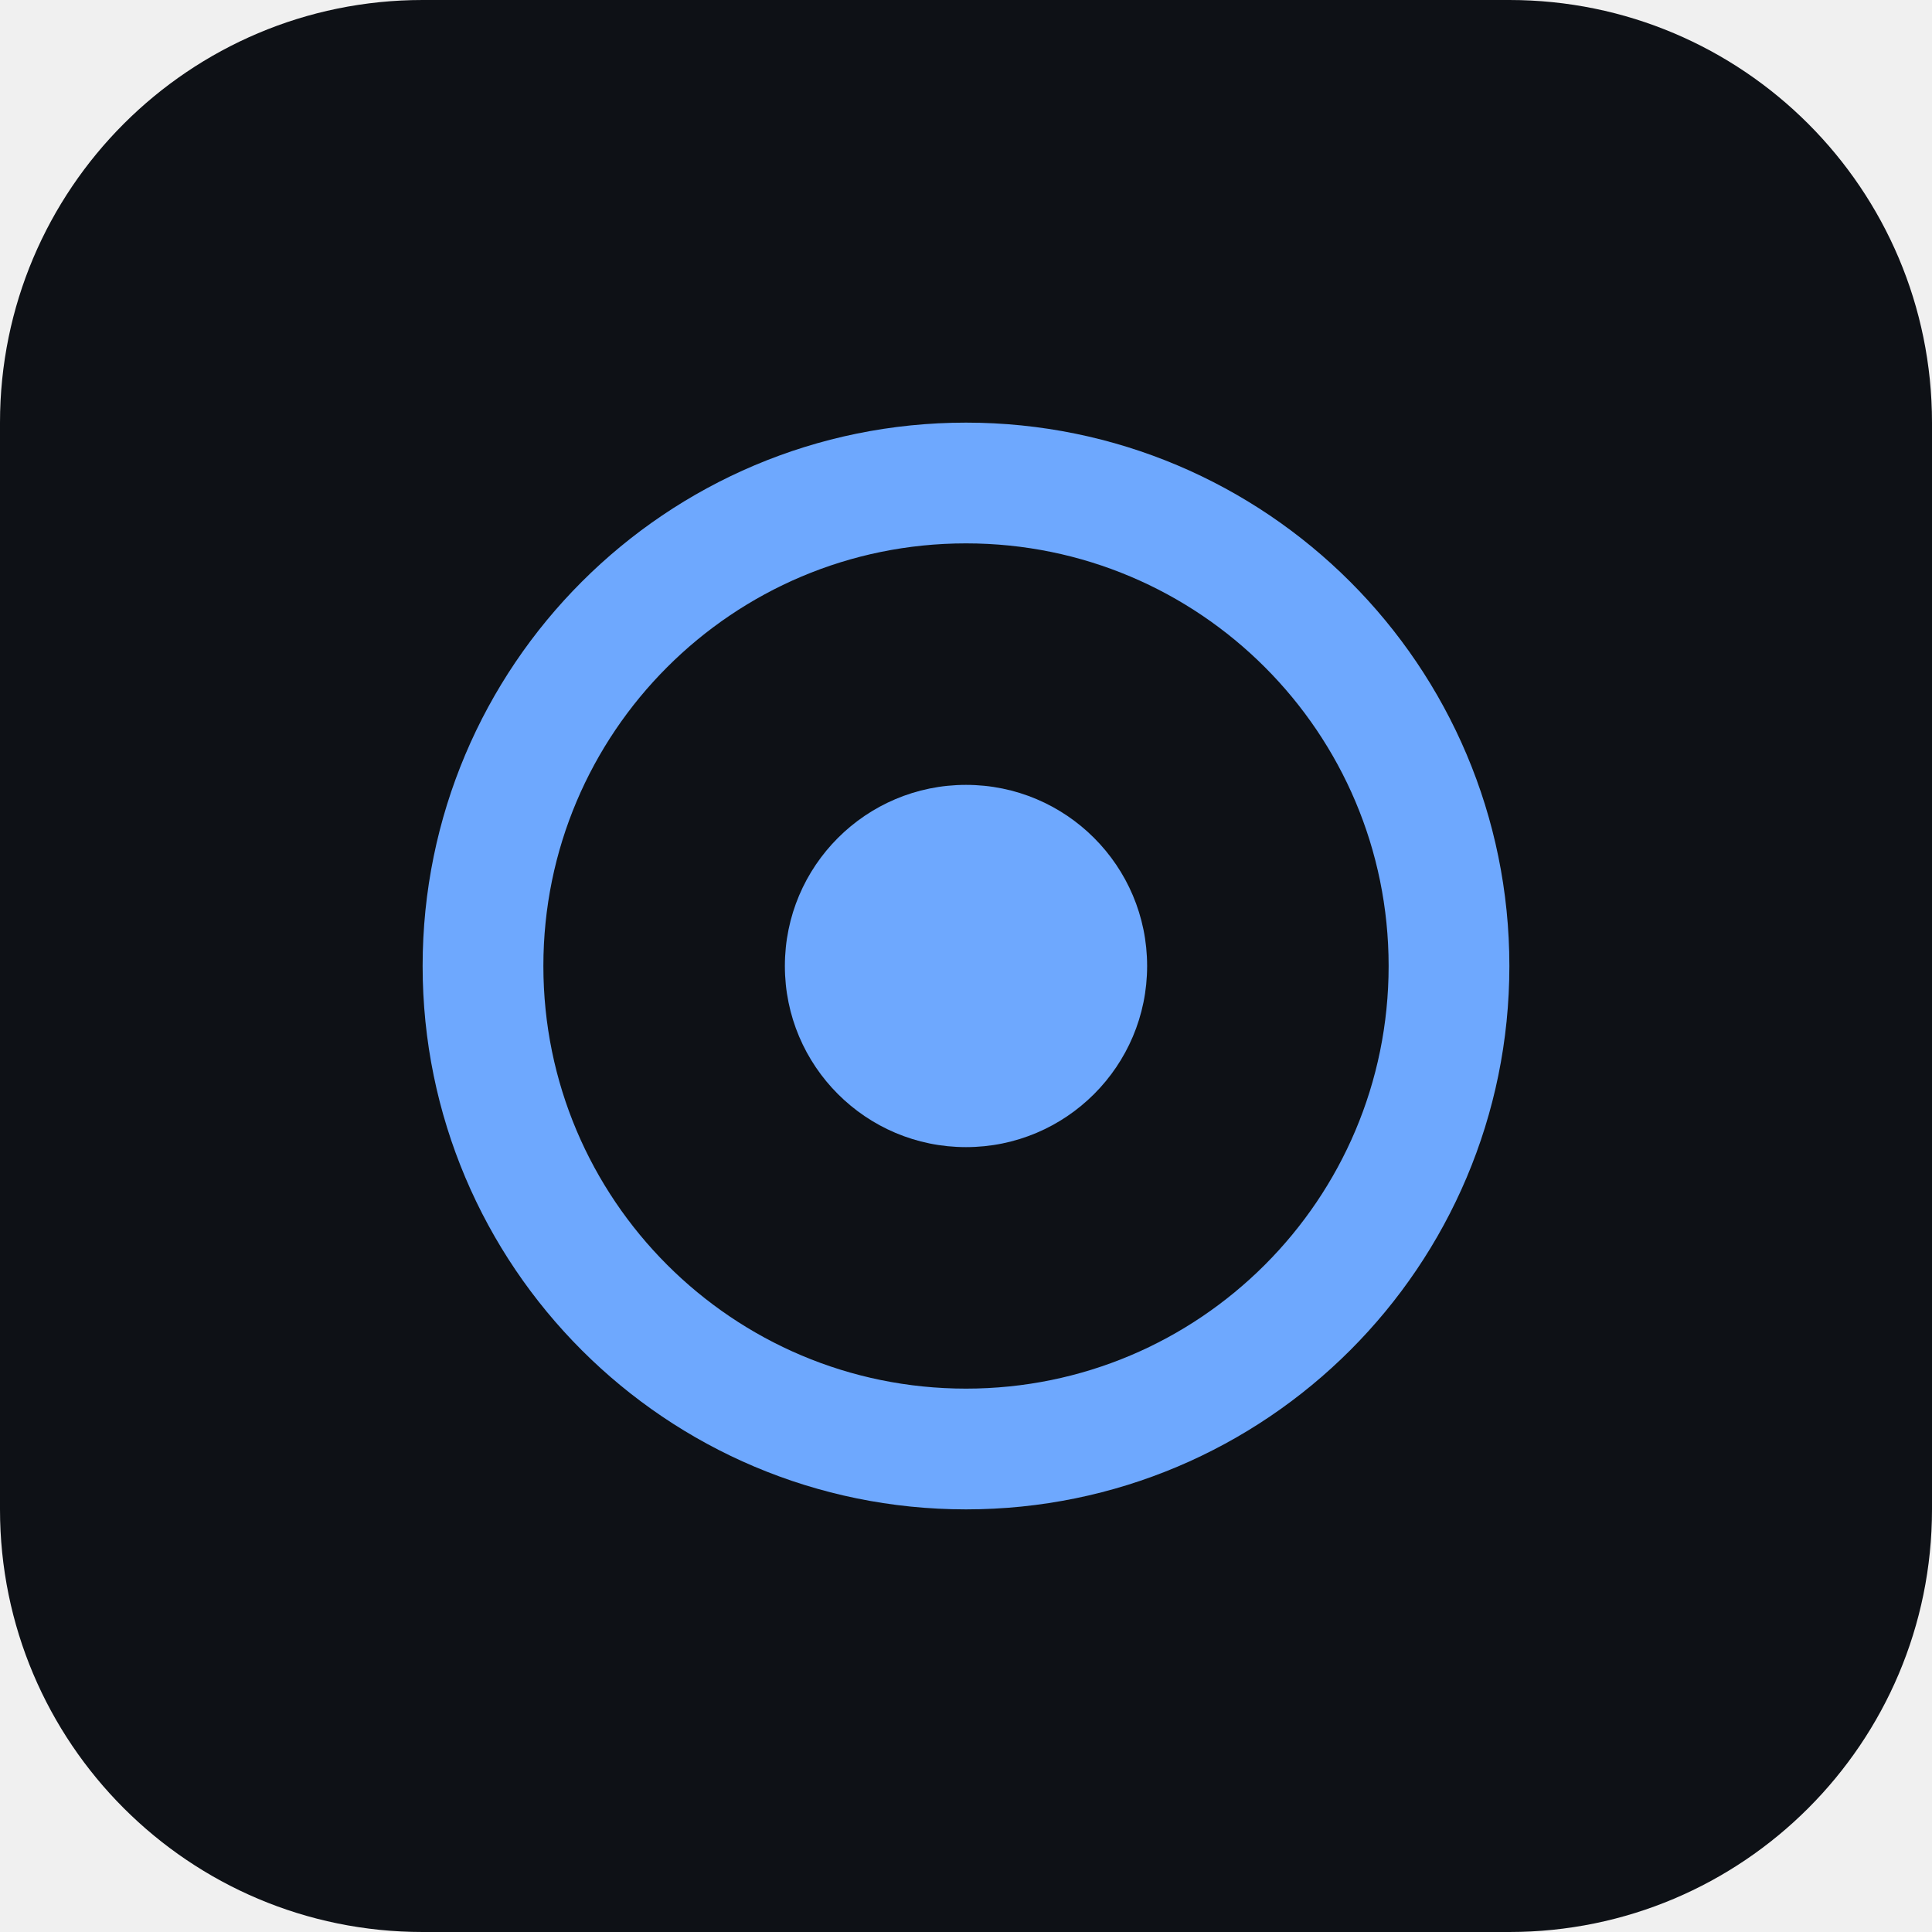
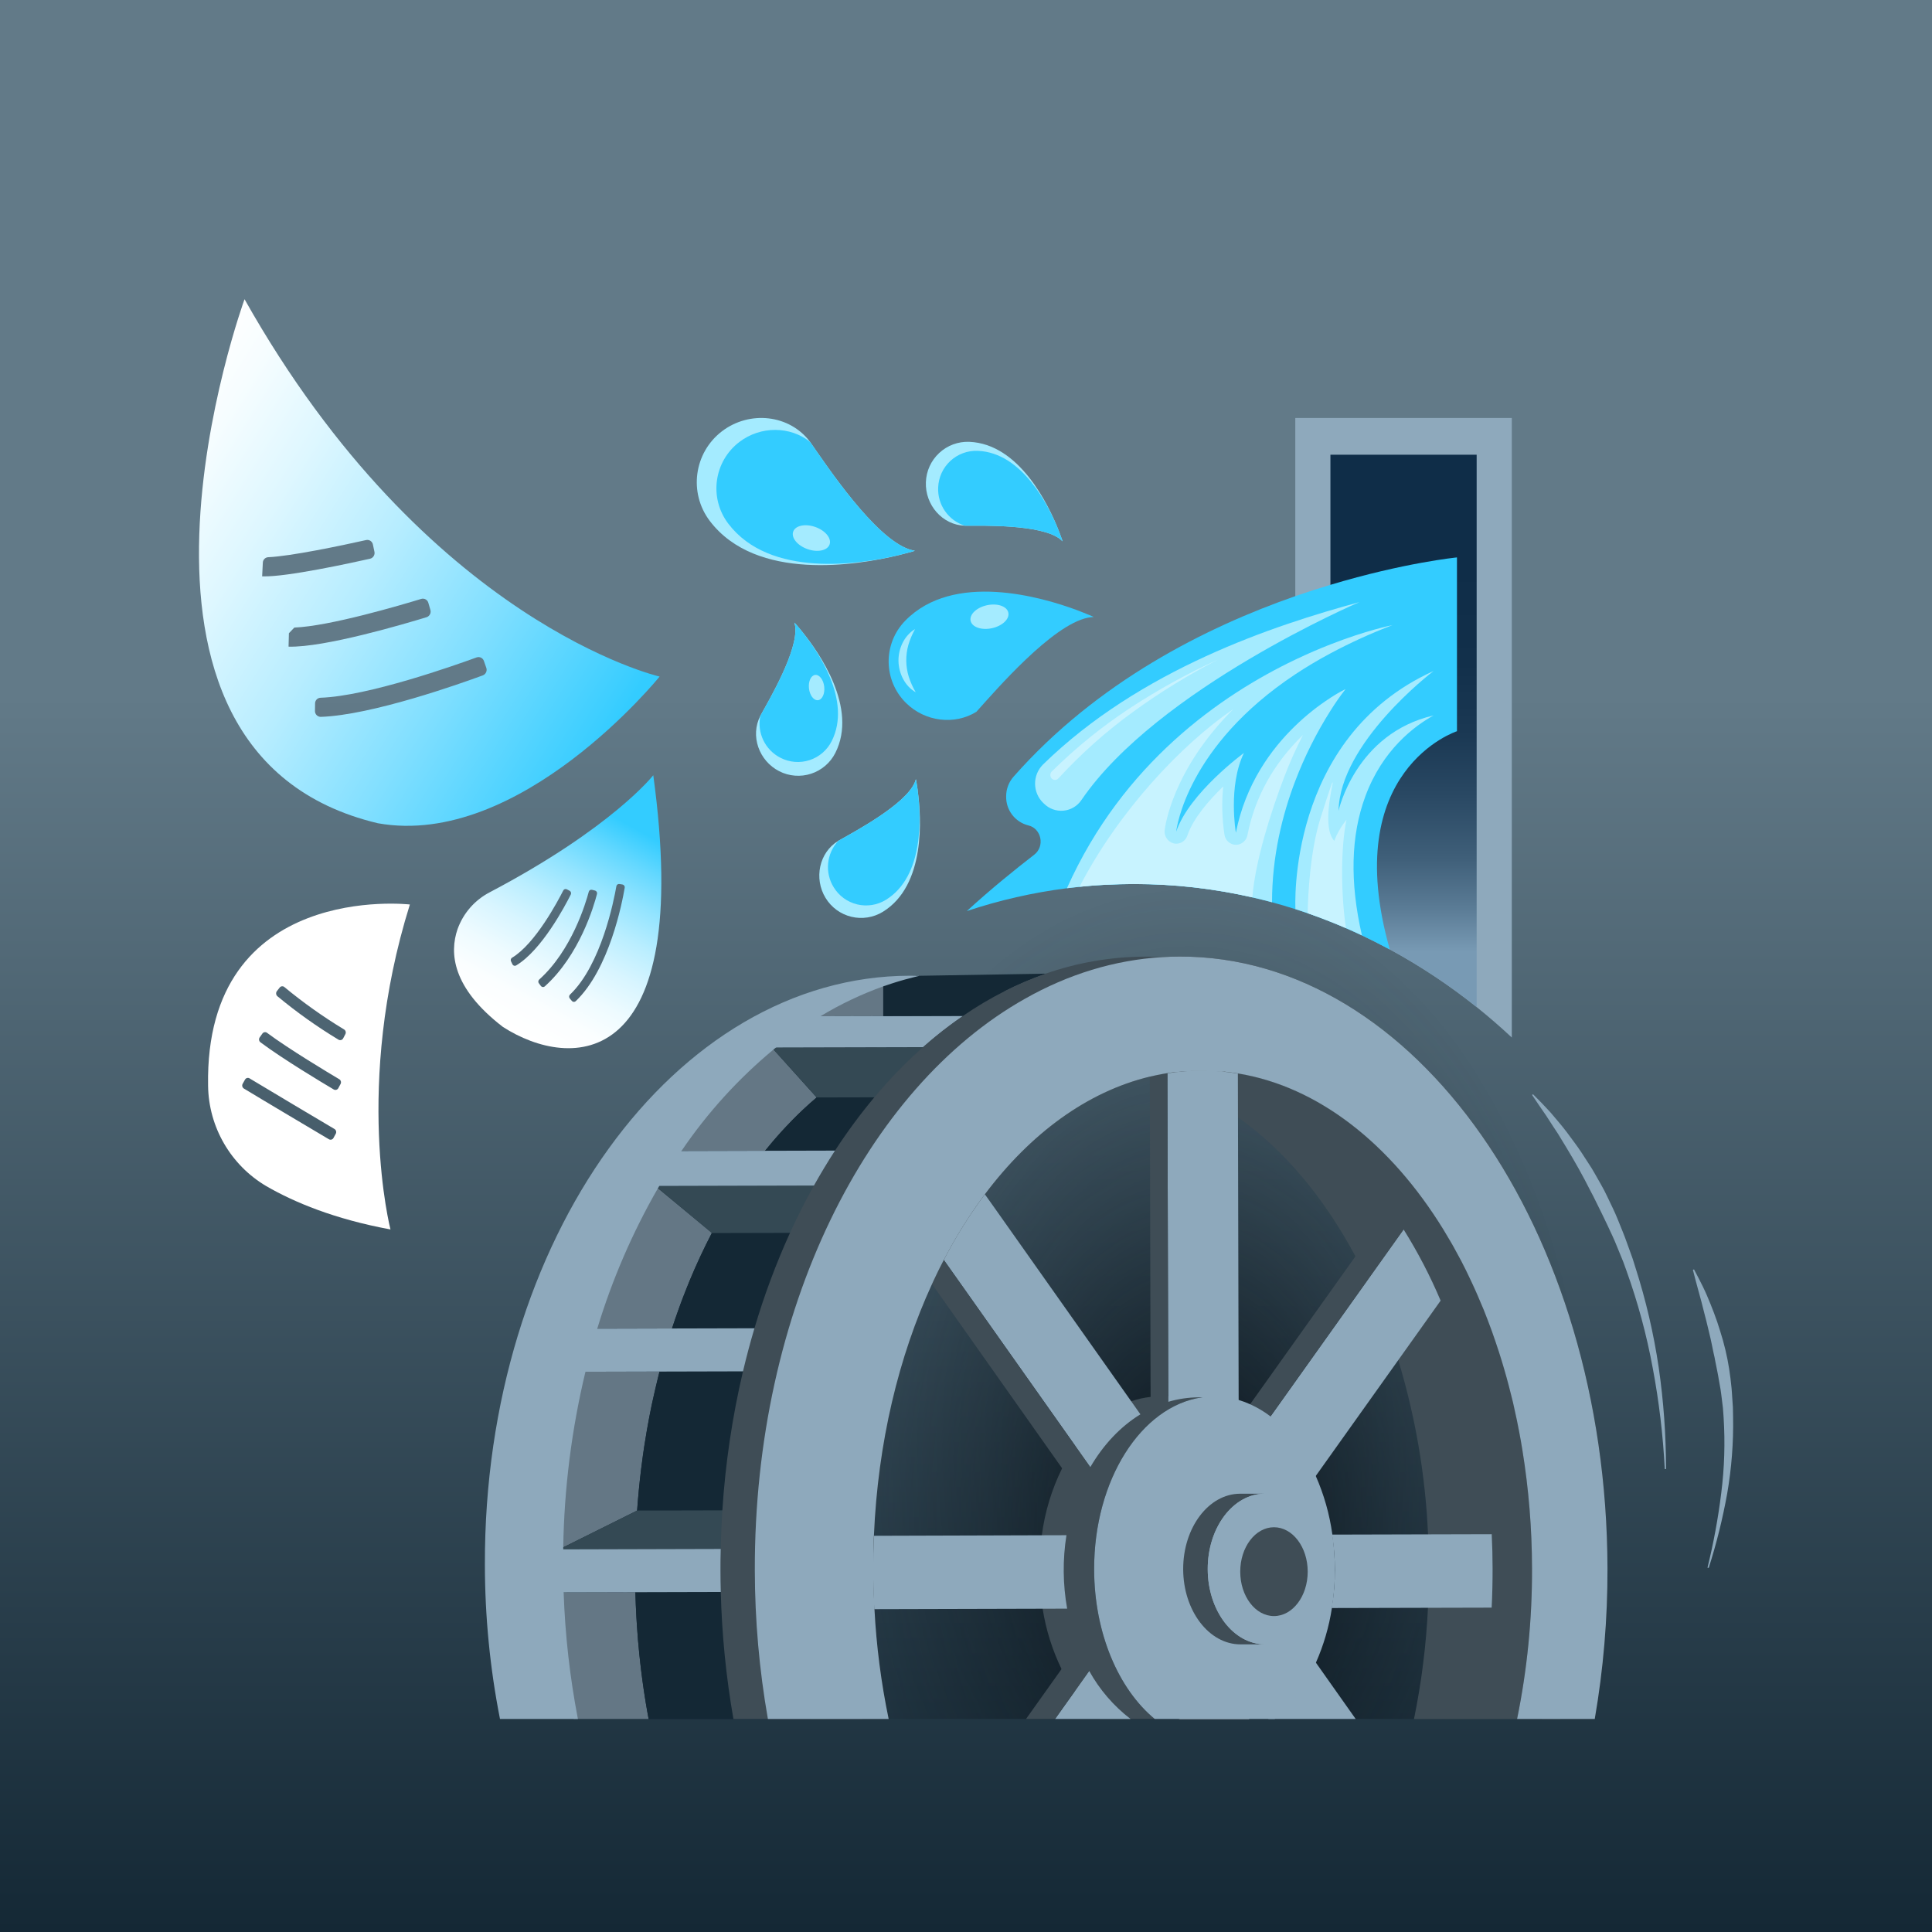
- <svg xmlns="http://www.w3.org/2000/svg" viewBox="0 0 32 32">
-   <rect width="32" height="32" rx="7" fill="#0e1116" />
-   <circle cx="16" cy="16" r="8" fill="none" stroke="#6ea8fe" stroke-width="2" />
-   <circle cx="16" cy="16" r="3" fill="#6ea8fe" />
+ <svg xmlns="http://www.w3.org/2000/svg" viewBox="0 0 1024 1024">
+   <defs>
+     <style>.cls-1{fill:none;}.cls-2{isolation:isolate;}.cls-3{fill:url(#linear-gradient);}.cls-4{clip-path:url(#clip-path);}.cls-5{mix-blend-mode:multiply;fill:url(#radial-gradient);}.cls-6{fill:#8ea9bc;}.cls-7{fill:url(#linear-gradient-2);}.cls-8{fill:#3cf;}.cls-9{fill:#a4ebff;}.cls-10{fill:#c8f3ff;}.cls-11{fill:#383838;}.cls-12{fill:#3f4d56;}.cls-13{fill:#142835;}.cls-14{fill:#dd1ddd;}.cls-15{fill:#647785;}.cls-16{fill:#344954;}.cls-17{fill:#fffeff;}.cls-18{fill:#fff;}.cls-19{fill:url(#linear-gradient-3);}.cls-20{fill:url(#linear-gradient-4);}</style>
+     <linearGradient id="linear-gradient" x1="512" y1="1024" x2="512" gradientUnits="userSpaceOnUse">
+       <stop offset="0" stop-color="#142835" />
+       <stop offset="0.64" stop-color="#627a88" />
+     </linearGradient>
+     <clipPath id="clip-path">
+       <rect class="cls-1" y="389.08" width="1024" height="522" />
+     </clipPath>
+     <radialGradient id="radial-gradient" cx="597.22" cy="802.59" r="334.72" gradientTransform="translate(242.39) scale(0.65 1)" gradientUnits="userSpaceOnUse">
+       <stop offset="0" stop-color="#344954" />
+       <stop offset="0.11" stop-color="#344954" stop-opacity="0.85" />
+       <stop offset="0.5" stop-color="#344954" stop-opacity="0.39" />
+       <stop offset="0.81" stop-color="#344954" stop-opacity="0.1" />
+       <stop offset="1" stop-color="#344954" stop-opacity="0" />
+     </radialGradient>
+     <linearGradient id="linear-gradient-2" x1="-5280.15" y1="533.82" x2="-5280.15" y2="240.97" gradientTransform="matrix(-1, 0, 0, 1, -4536.25, 0)" gradientUnits="userSpaceOnUse">
+       <stop offset="0.1" stop-color="#789ab4" />
+       <stop offset="0.18" stop-color="#5a7b95" />
+       <stop offset="0.27" stop-color="#3f5f79" />
+       <stop offset="0.38" stop-color="#2a4964" />
+       <stop offset="0.49" stop-color="#1b3954" />
+       <stop offset="0.62" stop-color="#12304b" />
+       <stop offset="0.8" stop-color="#0f2d48" />
+     </linearGradient>
+     <linearGradient id="linear-gradient-3" x1="318.15" y1="398.13" x2="70.78" y2="242.51" gradientUnits="userSpaceOnUse">
+       <stop offset="0" stop-color="#3cf" />
+       <stop offset="0.03" stop-color="#3cceff" />
+       <stop offset="0.3" stop-color="#81dfff" />
+       <stop offset="0.53" stop-color="#b7edff" />
+       <stop offset="0.74" stop-color="#def7ff" />
+       <stop offset="0.9" stop-color="#f6fdff" />
+       <stop offset="1" stop-color="#fff" />
+     </linearGradient>
+     <linearGradient id="linear-gradient-4" x1="346.17" y1="410.85" x2="271.77" y2="545.38" gradientUnits="userSpaceOnUse">
+       <stop offset="0.19" stop-color="#3cf" />
+       <stop offset="0.3" stop-color="#64d8ff" />
+       <stop offset="0.42" stop-color="#93e4ff" />
+       <stop offset="0.54" stop-color="#baeeff" />
+       <stop offset="0.66" stop-color="#d8f5ff" />
+       <stop offset="0.78" stop-color="#eefbff" />
+       <stop offset="0.89" stop-color="#fbfeff" />
+       <stop offset="1" stop-color="#fff" />
+     </linearGradient>
+   </defs>
+   <g class="cls-2">
+     <g id="Layer_1" data-name="Layer 1">
+       <rect class="cls-3" width="1024" height="1024" />
+       <g class="cls-4">
+         <ellipse class="cls-5" cx="627.78" cy="802.59" rx="216" ry="334.72" />
+       </g>
+       <path class="cls-6" d="M686.53,221.54V481.82l.08,0q9.35,3,18.54,6.66,8.43,3.33,16.7,7.26,6.49,3.08,12.9,6.48c.64.33,1.28.68,1.91,1a310.27,310.27,0,0,1,46,30.55q9.57,7.68,18.63,16.14V221.54Z" />
+       <path class="cls-7" d="M705.15,241V488.5q8.43,3.33,16.7,7.26,6.49,3.08,12.9,6.48c.64.33,1.28.68,1.91,1a310.27,310.27,0,0,1,46,30.55V241Z" />
+       <path class="cls-8" d="M512.45,482.88a279.25,279.25,0,0,1,53-12.09q10.25-1.31,20.62-1.86l.66,0c4.69-.23,9.11-.36,13.5-.37H601a280.07,280.07,0,0,1,73.2,9.66c4.12,1.11,8.21,2.32,12.3,3.64l.08,0q9.35,3,18.54,6.66,8.43,3.33,16.7,7.26,6.49,3.08,12.9,6.48c.64.33,1.28.68,1.91,1-27.11-95.39,35.59-115.7,35.59-115.7V295.44s-28,2.77-67.1,14.54c-6,1.79-12.21,3.8-18.62,6-47.2,16.44-105,45.41-149.29,95.67a15.68,15.68,0,0,0-3.93,10.44A15.52,15.52,0,0,0,545,437.47c7,1.63,8.93,11.08,3.16,15.54C538.35,460.59,525.05,471.3,512.45,482.88Z" />
+       <path class="cls-9" d="M553.26,425.88a3.45,3.45,0,0,0-.28-.26,14.29,14.29,0,0,1-.21-20.37c51.73-50.54,122.37-73.76,167.73-86.12,0,0-107,45.85-147.29,104.86A12.93,12.93,0,0,1,553.26,425.88Z" />
+       <path class="cls-10" d="M645.65,349.53a346.85,346.85,0,0,0-46.48,25.61,267.73,267.73,0,0,0-41.72,33.78,2.67,2.67,0,0,0-.07,3.66,2.41,2.41,0,0,0,3.51.08l.08-.09a265.11,265.11,0,0,1,39.58-35.27A346.69,346.69,0,0,1,645.65,349.53Z" />
+       <path class="cls-9" d="M565.49,470.79q3.33-.44,6.68-.77,6.95-.72,13.94-1.09l.66,0c4.69-.23,9.11-.36,13.5-.37H601a280.17,280.17,0,0,1,62.77,7.07q5.24,1.19,10.43,2.59c0-24.33,5.45-46.29,12.3-64.25a209.27,209.27,0,0,1,18.62-37.19,134.88,134.88,0,0,1,8.06-11.56,78.37,78.37,0,0,0-8.06,4.66,122.56,122.56,0,0,0-18.62,14.83c-12.78,12.34-26.39,30.92-31.46,56.65,0,0-4.28-24.68,4.27-42.28,0,0-29,21.23-35.91,41.71.19-1.67,5.68-45.27,63.1-83.38,5.68-3.76,11.86-7.48,18.62-11.09a283.94,283.94,0,0,1,32.94-15c-.76.14-13.85,2.79-32.94,10.24-5.73,2.23-12,4.91-18.62,8.07C647.3,368.35,595.17,404.41,565.49,470.79Z" />
+       <path class="cls-10" d="M572.17,470q6.95-.72,13.94-1.09l.66,0c4.69-.23,9.11-.36,13.5-.37H601a280.17,280.17,0,0,1,62.77,7.07c1.51-19.18,9.86-45.45,17-64.06a220.25,220.25,0,0,1,9.83-22c-15.58,15.11-25.47,32.95-29.43,53.06a6.29,6.29,0,0,1-6.09,5.17H655a6.29,6.29,0,0,1-6-5.32,101.74,101.74,0,0,1-.67-25.61c-7.6,7.33-15.93,16.92-19,26a6.22,6.22,0,0,1-5.86,4.33,5.64,5.64,0,0,1-1.4-.17,6.46,6.46,0,0,1-4.76-7.06c.17-1.56,3.94-31.69,36.33-64.08C626,394.72,592.71,430.23,572.17,470Z" />
+       <path class="cls-11" d="M400.07,832.31A459.56,459.56,0,0,0,407,911.08h64a385,385,0,0,1-7.52-58.19c-.07-1-.12-2.11-.17-3.16,0-.19,0-.37,0-.57,0-1.13-.1-2.29-.14-3.43l-.11-3.38c0-1.12,0-2.25-.07-3.39s0-2.26-.05-3.39,0-2.28,0-3.42c0-1.63,0-3.25,0-4.88q0-1.42,0-2.85c0-.76,0-1.53,0-2.28,0-1.34.06-2.68.11-4,0-.16,0-.31,0-.47,0-1.24.08-2.47.14-3.7,2.1-49.37,13.16-95.07,30.78-133.34.29-.66.6-1.32.91-2q1.06-2.28,2.16-4.52c.39-.79.77-1.58,1.17-2.36.67-1.34,1.35-2.66,2.05-4a1.17,1.17,0,0,1,.05-.11c.72-1.38,1.45-2.76,2.2-4.12.11-.22.22-.42.34-.63q1.16-2.13,2.35-4.21c.05-.09.1-.18.16-.27s.17-.3.26-.44.19-.32.27-.48c.64-1.1,1.27-2.19,1.92-3.26.12-.21.24-.42.37-.62.71-1.18,1.41-2.33,2.13-3.49l.06-.1c.71-1.13,1.42-2.24,2.14-3.35.4-.64.81-1.26,1.22-1.88s1-1.49,1.49-2.23.93-1.38,1.4-2.07l1.61-2.29c.51-.73,1-1.44,1.54-2.15l1.55-2.11c.24-.33.49-.65.73-1,24.13-32.14,54.2-54.32,87.4-62.31h0l.09,0c1.08-.28,2.17-.52,3.26-.74,0,0,0,0,0,0,1.12-.25,2.22-.47,3.35-.66l1.09-.2c.5-.09,1-.17,1.51-.24l.86-.13h0l1.59-.24.94-.11h.07l.19,0,.26,0a2.3,2.3,0,0,1,.26,0l.86-.1c.28,0,.57-.06.85-.09l1.72-.17.31,0c.33,0,.68-.07,1-.09l1.21-.1h0l.77,0h.31l1.62-.09a1.62,1.62,0,0,0,.31,0h.31l.78,0h.8l1.45,0h1.47c1.63,0,3.26,0,4.89.09l2.19.1c.72,0,1.46.09,2.19.15l.94.07c.11,0,.22,0,.34,0l.23,0L649,568c.63.06,1.25.13,1.89.21s1.2.14,1.81.23,1,.13,1.46.21,1.05.15,1.55.23l.4.06c42.76,7,80.93,37.4,108.79,82.53,1.42,2.32,2.83,4.68,4.2,7.06l1.37,2.41q2,3.63,4,7.37,2.61,5,5,10.16c1.23,2.58,2.42,5.21,3.58,7.86s2.29,5.33,3.39,8c.73,1.83,1.45,3.66,2.14,5.49s1.41,3.71,2.08,5.57q2,5.61,3.87,11.38c.93,2.88,1.81,5.79,2.67,8.74s1.69,5.91,2.47,8.91c.52,2,1,4,1.52,6s1,4,1.43,6.1q1.4,6.13,2.58,12.39c.6,3.14,1.16,6.29,1.67,9.47A395.38,395.38,0,0,1,812,831.26a391.33,391.33,0,0,1-7.91,79.82h41.16A460.75,460.75,0,0,0,852,831.15C851.53,651.81,750,506.66,625.24,507q-4.47,0-8.89.29h-.21c-25.59,1.52-50.08,9.17-72.77,22C459.2,576.57,399.74,694.5,400.07,832.31Z" />
+       <path class="cls-12" d="M550.93,831.93a128.22,128.22,0,0,0,1.69,20.73,113.69,113.69,0,0,0,10,31.94,92.4,92.4,0,0,0,7,11.83,73.38,73.38,0,0,0,13.29,14.65H612c-19.1-15.77-32-45.33-32.09-79.23-.1-47.41,24.9-86.46,57.07-91.23h0a44.06,44.06,0,0,1,6.51-.49l-24.32,0h-4.67a42.58,42.58,0,0,0-4.67.26,46.08,46.08,0,0,0-10.26,2.31C588.22,746.71,578,755,570,766.41a89.31,89.31,0,0,0-7.05,11.8,113.47,113.47,0,0,0-10.77,35.52A131.82,131.82,0,0,0,550.93,831.93Z" />
+       <path class="cls-13" d="M296.73,829.22q0,7.42.29,14.77a424.28,424.28,0,0,0,7.73,67.09H429.37a415.48,415.48,0,0,1-7.63-78.83c-.32-138.14,65.8-254.18,155.14-285.68a191.37,191.37,0,0,0-33.51-17.35c-3.55-1.41-7.13-2.71-10.75-3.87a.14.14,0,0,0-.09,0A167.32,167.32,0,0,0,487,517.26h0l-1.44-.06a170.93,170.93,0,0,0-17.41,5,183.34,183.34,0,0,0-35.05,16.44c-2.07,1.26-4.13,2.54-6.18,3.89l-.07,0c-2,1.28-3.9,2.6-5.84,4-2.09,1.46-4.17,3-6.23,4.56l-.12.09q-2.56,1.94-5.09,4a2.61,2.61,0,0,0-.33.27c-18.4,14.89-35.13,33.33-49.74,54.61q-6.15,8.94-11.76,18.53a1.43,1.43,0,0,0-.12.21,355.44,355.44,0,0,0-32.77,75.43q-3.42,11.22-6.24,22.83A428.72,428.72,0,0,0,296.8,821a.61.61,0,0,0,0,.19C296.75,823.84,296.72,826.53,296.73,829.22Z" />
+       <path class="cls-14" d="M308.28,727.06h0c.12-.44.22-.91.32-1.36C308.5,726.15,308.38,726.6,308.28,727.06Z" />
+       <path class="cls-15" d="M359.11,610.05h2.09l44.28-.11h0c2.7-3.36,5.47-6.61,8.28-9.73.93-1.05,1.89-2.07,2.85-3.09q1.9-2,3.84-4c1.73-1.75,3.47-3.44,5.23-5.09h0q3.53-3.3,7.16-6.37h0L410,556.25l-.73-.81-.25-.27C390.52,570.13,373.74,588.65,359.11,610.05Zm-4.92,7.41h.21l4.68-7.38Q356.59,613.71,354.19,617.46ZM296.41,821.17l.39-.19,1.75-.87,39.16-19.49h0q.79-11.08,2.11-21.91c.3-2.39.61-4.79.94-7.17q.28-2,.6-4.08c0-.28.07-.57.12-.84.44-2.81.9-5.59,1.37-8.38.4-2.29.8-4.57,1.24-6.83s.88-4.52,1.35-6.77c.31-1.49.64-3,1-4.47.66-3,1.35-5.92,2.06-8.85.36-1.46.73-2.92,1.1-4.37h0l-39.23.1h-2A430.43,430.43,0,0,0,296.41,821.17Zm.2,22.82a434.18,434.18,0,0,0,7.46,67.09h39.72c-.24-1.23-.46-2.46-.68-3.69-.53-2.94-1-5.89-1.47-8.88-.18-1.14-.36-2.29-.52-3.44-.11-.76-.22-1.52-.32-2.27-.14-1-.28-2-.41-2.95q-.66-4.85-1.18-9.77c-.13-1.08-.24-2.18-.35-3.27q-.8-7.71-1.3-15.55c-.1-1.44-.19-2.88-.26-4.31q-.36-6.5-.52-13.07h0l-38,.11Zm-.24-10.44v.34s0,0,0,0,0,0,0,0a1.08,1.08,0,0,1,0-.31Zm0,.39s0,0,0,0V834s0,0,0,0S296.39,833.94,296.39,833.94Zm0-.05v0a0,0,0,0,1,0,0s0,0,0,0Zm18.18-129.67h2l39.62-.1h0q1.65-5.07,3.43-10c.4-1.1.79-2.2,1.19-3.29l1.23-3.27q1.71-4.46,3.51-8.83,5.44-13.07,11.73-25.15l0,0-.85-.92-27.66-22.85-1.15-1h0l-.25-.21A357.81,357.81,0,0,0,314.55,704.22ZM420.34,546.54l.65,0,.25,0,5.59-3.94.07,0,5.5-3.89C428.31,541.08,424.3,543.73,420.34,546.54Zm12.06-7.91h2.43l33.33-.09,0-15.76v-.95h0A183.15,183.15,0,0,0,432.4,538.63Z" />
+       <path class="cls-13" d="M336.6,833.12q0,5.4.15,10.76c.13,4.38.3,8.74.55,13.07.07,1.43.16,2.87.26,4.31q.49,7.85,1.3,15.55c.11,1.09.22,2.19.35,3.27q.53,4.92,1.18,9.77c.13,1,.27,2,.41,2.95.1.75.21,1.51.32,2.27.16,1.15.34,2.3.52,3.44.45,3,.94,5.94,1.47,8.88.21,1.23.43,2.48.67,3.69h45.7a459.83,459.83,0,0,1-6.82-67.31c-.11-3.8-.17-7.59-.18-11.41,0-1.94,0-3.89,0-5.82,0-1.33,0-2.66.05-4,0-.53,0-1.08,0-1.61,0-1.45.06-2.91.11-4.36,0-.66,0-1.31.06-2,.05-1.69.11-3.38.2-5.06,0-.91.07-1.84.12-2.73,0-.14,0-.3,0-.44,0-.61.06-1.21.1-1.8.06-1.36.15-2.73.23-4.09a446,446,0,0,1,10.84-73.68.35.35,0,0,1,0-.11c.43-1.86.86-3.71,1.34-5.53.37-1.52.75-3,1.15-4.54.19-.69.36-1.39.55-2.08,0-.14.07-.27.11-.41.35-1.3.69-2.57,1.05-3.85.16-.61.34-1.22.51-1.81.42-1.52.86-3,1.31-4.5a384.24,384.24,0,0,1,18.78-50.56c.74-1.64,1.51-3.27,2.28-4.9s1.5-3.15,2.26-4.71l.07-.14c.71-1.42,1.42-2.85,2.14-4.26.52-1,1-2,1.57-3q1.06-2,2.15-4c.72-1.33,1.44-2.66,2.19-4q1.31-2.4,2.69-4.76c.63-1.12,1.28-2.21,1.95-3.31.12-.23.27-.48.42-.71.37-.64.76-1.27,1.14-1.89,1.6-2.66,3.25-5.29,4.93-7.86a288.57,288.57,0,0,1,20.8-28.26c.85-1,1.7-2,2.56-3l1.24-1.44c.93-1.06,1.86-2.12,2.82-3.16.56-.64,1.14-1.27,1.72-1.89.14-.15.28-.31.43-.45.48-.53,1-1,1.45-1.55a1.5,1.5,0,0,1,.25-.26c.63-.69,1.28-1.36,1.93-2,.88-.93,1.79-1.83,2.7-2.75.42-.42.84-.85,1.28-1.27,1.7-1.69,3.41-3.33,5.15-4.94l1.23-1.12a3,3,0,0,1,.37-.35c.88-.82,1.77-1.62,2.67-2.41,1.3-1.17,2.62-2.3,3.94-3.42.75-.63,1.49-1.25,2.24-1.86l.31-.26-.25.05A129.87,129.87,0,0,0,477.2,555h0a153.85,153.85,0,0,0-44.31,26.67q-3.63,3.06-7.15,6.38h0c-1.76,1.65-3.5,3.34-5.23,5.09q-1.94,1.95-3.84,4c-3.83,4-7.54,8.34-11.15,12.82q-7,8.76-13.49,18.54a284.42,284.42,0,0,0-14.71,25Q371,665.6,365.57,678.7c-1.2,2.92-2.38,5.86-3.51,8.83l-1.23,3.27c-.4,1.09-.79,2.19-1.19,3.29q-1.8,4.95-3.44,10-3.65,11.14-6.65,22.83c-.37,1.45-.73,2.91-1.08,4.37q-1.1,4.39-2.06,8.85c-.32,1.47-.65,3-1,4.47-.47,2.25-.93,4.5-1.35,6.77s-.84,4.54-1.24,6.83c-.47,2.79-.93,5.57-1.37,8.38-.05.27-.08.56-.12.84q-.31,2-.6,4.08c-.33,2.38-.64,4.78-.94,7.17q-1.32,10.83-2.12,21.91c-.47,6.75-.81,13.56-1,20.45Q336.59,827.07,336.6,833.12Z" />
+       <path class="cls-16" d="M409,555.16l23.91,26.51,30.82-.07A249.94,249.94,0,0,1,489.48,555Z" />
+       <path class="cls-16" d="M347.36,628.59l29.94,24.95,41.8-.1q5.89-13,12.65-25.07Z" />
+       <path class="cls-16" d="M296.42,821.18l86.16-.23c.14-6.86.42-13.69.85-20.44l-45.71.11Z" />
+       <path class="cls-6" d="M432.41,538.63l78.18-.2A215.15,215.15,0,0,0,489.48,555l-80.52.2Z" />
+       <path class="cls-6" d="M359.1,610.06l83.79-.22c-3.88,6-7.59,12.14-11.14,18.53l-84.4.22Z" />
+       <path class="cls-6" d="M308.28,727.06l86-.22q2.73-11.64,6-22.83l-85.78.22Q311.1,715.42,308.28,727.06Z" />
+       <path class="cls-6" d="M296.35,829.85q0,7.1.26,14.14l86.06-.22c-.12-3.79-.18-7.59-.19-11.42s0-7.6.1-11.4l-86.17.23C296.37,824.05,296.34,826.94,296.35,829.85Z" />
+       <path class="cls-13" d="M487.27,517.19a170.88,170.88,0,0,0-19.14,5.58l0,15.77,42.42-.11a183.46,183.46,0,0,1,43.93-22.38Z" />
+       <path class="cls-6" d="M257,829.22A425,425,0,0,0,265,911.08h41.3A432.73,432.73,0,0,1,298.74,844q-.25-7.35-.27-14.77,0-4,.06-8.05c0-.35,0-.71,0-1.06a428.53,428.53,0,0,1,11.77-93.06q2.82-11.61,6.26-22.83a356.29,356.29,0,0,1,32.17-74.46h0c.22-.39.44-.78.68-1.17q5.61-9.58,11.75-18.53A258,258,0,0,1,410,556.25c.44-.37.88-.73,1.33-1.08h0a207.1,207.1,0,0,1,23.52-16.54h0a185.74,185.74,0,0,1,33.28-15.84h0l.77-.27.08,0,.44-.15c1-.34,2-.68,2.95-1l2.46-.79c.56-.16,1.12-.35,1.69-.51,1.08-.33,2.16-.64,3.25-.94,1.66-.46,3.33-.89,5-1.3l1.71-.42.5-.11h0l.28-.07c-1.71-.06-3.39-.08-5.11-.08C357.38,517.44,256.55,657.17,257,829.22Z" />
+       <path class="cls-12" d="M609.45,570.69c3.14.74,6.26,1.61,9.34,2.59a137.4,137.4,0,0,1,37.37,18.92c24.31,17.14,45.58,42.48,62.26,73.69q3.32,6.2,6.37,12.67a315.38,315.38,0,0,1,16.32,42.33,375.21,375.21,0,0,1,15.78,92.32q.42,9,.45,18.18,0,10.47-.49,20.74a383.37,383.37,0,0,1-7.41,59h54.65A391.33,391.33,0,0,0,812,831.26a395.38,395.38,0,0,0-5.11-62.81c-.52-3.18-1.08-6.33-1.67-9.47q-1.19-6.26-2.58-12.39c-.46-2.05-.93-4.08-1.43-6.1s-1-4-1.52-6q-1.2-4.5-2.47-8.91t-2.67-8.74q-1.86-5.76-3.87-11.38c-.69-1.86-1.37-3.73-2.08-5.57s-1.42-3.66-2.14-5.49q-1.66-4.08-3.39-8c-1.17-2.65-2.36-5.28-3.58-7.86q-2.43-5.19-5-10.16-2-3.73-4-7.37l-1.37-2.41c-1.37-2.38-2.78-4.74-4.2-7.06-27.86-45.13-66-75.51-108.79-82.53l-.4-.06c-.52-.08-1-.17-1.55-.23s-1-.15-1.46-.21-1.21-.17-1.81-.23-1.26-.15-1.89-.21c-.47,0-.94-.11-1.43-.14l-1.51-.13q-4.6-.36-9.27-.34c-1.17,0-2.33,0-3.48.06s-2.18.08-3.26.15h-.31c-1.12.07-2.23.16-3.34.26s-2.29.22-3.43.36-2.21.29-3.31.46l-.13,0q-.39,0-.75.12c-.14,0-.28,0-.4.06-.75.11-1.47.24-2.2.37-1.12.2-2.23.42-3.35.66,0,0,0,0,0,0-1.09.23-2.18.48-3.26.74Z" />
+       <path class="cls-6" d="M707.51,832a116.06,116.06,0,0,1-1.72,20.29h.14l84.68-.21c.35-6.83.5-13.75.49-20.73,0-6.13-.16-12.2-.46-18.2l-84.41.22H706A114.92,114.92,0,0,1,707.51,832Z" />
+       <path class="cls-6" d="M463.38,852.89l102.23-.27a117,117,0,0,1-.37-38.93L463.19,814q-.4,9-.38,18.19Q462.83,842.61,463.38,852.89Z" />
+       <path class="cls-6" d="M619.18,743h0a57.51,57.51,0,0,1,16.23-2.38l1.56,0a58,58,0,0,1,19.54,3.92V742l-.41-173a116.53,116.53,0,0,0-37.33-.13Z" />
+       <path class="cls-12" d="M609.86,746.63a61.47,61.47,0,0,1,9.32-3.65h0l-.42-174.16-9.34,1.87Z" />
+       <path class="cls-6" d="M673.42,750.69,671.75,753c10.06,7.47,18.57,18,24.76,30.51l.9-1.27,66.15-92.88a267.07,267.07,0,0,0-19.62-37.72Z" />
+       <path class="cls-12" d="M662.61,744.24,661,746.49A65.82,65.82,0,0,1,671.75,753l1.67-2.34,70.52-99-14.63-1.07Z" />
+       <path class="cls-6" d="M672.19,911.08h46.34l-21.07-29.83h0l-.64-.9C690.68,893,682.22,903.53,672.19,911.08Z" />
+       <path class="cls-6" d="M500.24,667.78l5.07,7.16,72.57,102.68c6.91-11.87,16-21.54,26.56-28L526.55,639.39,522,633A250.08,250.08,0,0,0,500.24,667.78Z" />
+       <path class="cls-12" d="M494,680.61l5.32,7.52L571.61,790.5a97.81,97.81,0,0,1,6.27-12.88L505.31,674.94l-5.07-7.16C498.05,672,496,676.23,494,680.61Z" />
+       <path class="cls-12" d="M381.86,832.36c0,3.82.06,7.61.17,11.41a457.22,457.22,0,0,0,6.7,67.31H457a421.22,421.22,0,0,1-7.53-78.9c-.37-156.79,83.29-284.12,186.86-284.38,58.52-.16,110.88,40.29,145.42,103.78,26.59,48.89,42.63,111.44,42.79,179.64a421.41,421.41,0,0,1-7.34,79.86H827a460.46,460.46,0,0,0,6.71-79.89c-.42-175-97-317.37-217.61-323.92h-.24c-3-.16-5.9-.25-8.88-.23a161.75,161.75,0,0,0-52.69,9h0a174.4,174.4,0,0,0-21.76,9.27,188.63,188.63,0,0,0-22.09,13.11q-7.53,5.12-14.71,11c-2.17,1.77-4.32,3.61-6.44,5.49a249.14,249.14,0,0,0-25.83,26.63,290.65,290.65,0,0,0-20.86,28.26q-5.82,9-11.18,18.53-6.74,12.07-12.68,25.06A385.5,385.5,0,0,0,399.88,704q-3.33,11.22-6.08,22.83a447,447,0,0,0-10.94,73.68Q382.2,810.65,382,821C381.88,824.74,381.85,828.54,381.86,832.36Z" />
+       <path class="cls-6" d="M400.07,832.31A459.56,459.56,0,0,0,407,911.08h64a385,385,0,0,1-7.52-58.19c-.07-1-.12-2.11-.17-3.16,0-.19,0-.37,0-.57,0-1.13-.1-2.29-.14-3.43l-.11-3.38c0-1.12,0-2.25-.07-3.39s0-2.26-.05-3.39,0-2.28,0-3.42c0-1.63,0-3.25,0-4.88q0-1.42,0-2.85c0-.76,0-1.53,0-2.28,0-1.34.06-2.68.11-4,0-.16,0-.31,0-.47,0-1.24.08-2.47.14-3.7,2.1-49.37,13.16-95.07,30.78-133.34.29-.66.6-1.32.91-2q1.06-2.28,2.16-4.52c.39-.79.77-1.58,1.17-2.36.67-1.34,1.35-2.66,2.05-4a1.17,1.17,0,0,1,.05-.11c.72-1.38,1.45-2.76,2.2-4.12.11-.22.22-.42.34-.63q1.16-2.13,2.35-4.21c.05-.09.1-.18.16-.27s.17-.3.26-.44.19-.32.27-.48c.64-1.1,1.27-2.19,1.92-3.26.12-.21.24-.42.37-.62.71-1.18,1.41-2.33,2.13-3.49l.06-.1c.71-1.13,1.42-2.24,2.14-3.35.4-.64.81-1.26,1.22-1.88s1-1.49,1.49-2.23.93-1.38,1.4-2.07l1.61-2.29c.51-.73,1-1.44,1.54-2.15l1.55-2.11c.24-.33.49-.65.73-1,24.13-32.14,54.2-54.32,87.4-62.31h0l.09,0c1.08-.28,2.17-.52,3.26-.74,0,0,0,0,0,0,1.12-.25,2.22-.47,3.35-.66l1.09-.2c.5-.09,1-.17,1.51-.24l.86-.13h0l1.59-.24.94-.11h.07l.19,0,.26,0a2.3,2.3,0,0,1,.26,0l.86-.1c.28,0,.57-.06.85-.09l1.72-.17.31,0c.33,0,.68-.07,1-.09l1.21-.1h0l.77,0h.31l1.62-.09a1.62,1.62,0,0,0,.31,0h.31l.78,0h.8l1.45,0h1.47c1.63,0,3.26,0,4.89.09l2.19.1c.72,0,1.46.09,2.19.15l.94.07c.11,0,.22,0,.34,0l.23,0L649,568c.63.06,1.25.13,1.89.21s1.2.14,1.81.23,1,.13,1.46.21,1.05.15,1.55.23l.4.06c42.76,7,80.93,37.4,108.79,82.53,1.42,2.32,2.83,4.68,4.2,7.06l1.37,2.41q2,3.63,4,7.37,2.61,5,5,10.16c1.23,2.58,2.42,5.21,3.58,7.86s2.29,5.33,3.39,8c.73,1.83,1.45,3.66,2.14,5.49s1.41,3.71,2.08,5.57q2,5.61,3.87,11.38c.93,2.88,1.81,5.79,2.67,8.74s1.69,5.91,2.47,8.91c.52,2,1,4,1.52,6s1,4,1.43,6.1q1.4,6.13,2.58,12.39c.6,3.14,1.16,6.29,1.67,9.47A395.38,395.38,0,0,1,812,831.26a391.33,391.33,0,0,1-7.91,79.82h41.16A460.75,460.75,0,0,0,852,831.15C851.53,651.81,750,506.66,625.24,507q-4.47,0-8.89.29h-.21c-25.59,1.52-50.08,9.17-72.77,22C459.2,576.57,399.74,694.5,400.07,832.31Z" />
+       <polygon class="cls-17" points="624.62 911.08 662.07 911.08 660.53 905.72 624.62 911.08" />
+       <path class="cls-6" d="M579.91,831.85c.09,33.9,13,63.46,32.09,79.23h63.64c8.83-7.3,16.32-17.57,21.82-29.83a115.23,115.23,0,0,0,8.49-29,129.81,129.81,0,0,0,1.54-17.33c0-1.12,0-2.26,0-3.4a130.11,130.11,0,0,0-1.31-18.19,116.32,116.32,0,0,0-8.82-31.08c-6-13.26-14.24-24.17-24-31.56v0a56,56,0,0,0-10.82-6.43,46.85,46.85,0,0,0-6.08-2.26,45.72,45.72,0,0,0-13-1.86,44.06,44.06,0,0,0-6.51.49h0C604.81,745.39,579.81,784.44,579.91,831.85Z" />
+       <path class="cls-12" d="M670.52,871.55c-16.74,0-30.36-17.8-30.41-39.85s13.48-40,30.23-40l-13,0c-16.74,0-30.28,18-30.23,40s13.67,39.89,30.42,39.85Z" />
+       <ellipse class="cls-6" cx="670.43" cy="831.62" rx="30.32" ry="39.92" transform="translate(-1.72 1.39) rotate(-0.12)" />
+       <ellipse class="cls-12" cx="676.95" cy="831.61" rx="17.88" ry="23.54" transform="matrix(1, 0, 0, 1, -1.72, 1.4)" />
+       <path class="cls-6" d="M569.63,896.43,559.2,911.08h40a82.4,82.4,0,0,1-21.91-25.47Z" />
+       <path class="cls-12" d="M562.67,884.6l-18.85,26.48H559.2l10.43-14.65,7.7-10.82a96.32,96.32,0,0,1-6.12-13Z" />
+       <path class="cls-6" d="M882.36,778.61A399.47,399.47,0,0,0,876,725.17a328.28,328.28,0,0,0-13.92-51.61c-.78-2.07-1.45-4.2-2.32-6.24l-2.52-6.15c-1.61-4.13-3.55-8.11-5.41-12.11s-3.87-7.94-5.81-11.9c-1-2-1.93-4-3-5.89L840,625.42c-4.11-7.8-8.63-15.37-13.26-22.9-1.09-1.92-2.41-3.69-3.59-5.56l-3.61-5.58c-2.47-3.67-5.06-7.26-7.49-11l.46-.43c3.14,3.12,6.24,6.31,9.24,9.6,2.85,3.41,5.82,6.75,8.52,10.32,1.35,1.78,2.69,3.57,4,5.39s2.67,3.6,3.88,5.5l3.67,5.65,1.83,2.84,1.7,2.91c2.2,3.94,4.56,7.79,6.46,11.89s4,8.1,5.66,12.32,3.47,8.35,4.94,12.64l2.31,6.38c.8,2.11,1.4,4.31,2.1,6.45a333.14,333.14,0,0,1,12.31,52.79,377,377,0,0,1,3.9,54Z" />
+       <path class="cls-6" d="M905,830.91a337.52,337.52,0,0,0,7.3-39.61,210.62,210.62,0,0,0,1.25-40l-.36-5-.61-5c-.21-1.64-.39-3.29-.66-4.93l-.87-4.89c-.5-3.28-1.25-6.51-1.87-9.76l-.46-2.44-.55-2.43-1-4.86c-.63-3.26-1.53-6.46-2.26-9.71s-1.7-6.44-2.46-9.71-1.77-6.46-2.6-9.72-1.81-6.49-2.58-9.8l.58-.25c1.63,3,3.14,6,4.64,9s2.79,6.15,4.08,9.28,2.45,6.32,3.58,9.53l1.56,4.86c.51,1.62,1,3.24,1.47,4.9a133,133,0,0,1,4,20.13l.57,5.11c.18,1.7.24,3.42.37,5.13l.35,5.12.1,5.14a214.43,214.43,0,0,1-3.14,40.7,307.58,307.58,0,0,1-9.77,39.31Z" />
+       <path class="cls-8" d="M480.23,372.61c10.13,10,25.76,11.78,37.26,4.67.19-.2.36-.42.58-.65,9.82-10.87,39.41-45.29,58.46-49.23.39-.06.75-.15,1.11-.18a12.43,12.43,0,0,1,2.06-.19,4.21,4.21,0,0,0-.79-.39c-.22-.11-.5-.22-.84-.38-1.09-.46-2.71-1.12-4.75-1.91-.56-.21-1.14-.46-1.79-.7a1.69,1.69,0,0,1-.36-.14C552,316.33,505.3,302.82,479.78,329A30.92,30.92,0,0,0,480.23,372.61Z" />
+       <path class="cls-9" d="M485,333.44c-5.57,3.27-8.88,10.12-8.79,16.83s3.5,13.49,9.14,16.64a41.34,41.34,0,0,1-3.7-8.26,30,30,0,0,1-.18-16.88A40.84,40.84,0,0,1,485,333.44Z" />
+       <ellipse class="cls-9" cx="524.45" cy="326.83" rx="10.23" ry="6.23" transform="translate(-57.45 118.86) rotate(-12.26)" />
+       <path class="cls-9" d="M382.66,228.58c14.6-11.15,35.87-8.93,46.75,5.7.17.22.3.47.49.72,8.41,12,33.51,49.85,51.92,56.15a7.31,7.31,0,0,0,1.08.31,13.45,13.45,0,0,0,2,.45,4.85,4.85,0,0,1-.82.28c-.24.08-.53.15-.88.28-1.14.32-2.83.77-5,1.29-.58.15-1.2.32-1.86.48a1.41,1.41,0,0,0-.38.09c-21.31,5.17-75.19,14.21-99.81-18.29A34,34,0,0,1,382.66,228.58Z" />
+       <path class="cls-8" d="M391.86,234.27c11.28-8.62,27-8.48,37.55,0,.17.22.3.47.49.72,8.41,12,33.51,49.85,51.92,56.15.38.1.73.24,1.08.31a13.45,13.45,0,0,0,2,.45,4.85,4.85,0,0,1-.82.28c-.24.08-.53.15-.88.28-1.14.32-2.83.77-5,1.29-.58.15-1.2.32-1.86.48a1.41,1.41,0,0,0-.38.09c-20,4.73-67.92,12.32-90-16.84A30.93,30.93,0,0,1,391.86,234.27Z" />
+       <ellipse class="cls-9" cx="430.08" cy="285.21" rx="6.22" ry="10.23" transform="translate(17.91 595.74) rotate(-70.55)" />
+       <path class="cls-9" d="M490.74,255.55c-.47,12.08,8.73,22.73,20.66,23.09H512c9.59,0,39.28-.7,49.59,6.87a4.32,4.32,0,0,1,.57.47,8.14,8.14,0,0,1,1,.92,2.12,2.12,0,0,0-.16-.55c0-.16-.11-.34-.18-.58-.26-.74-.65-1.82-1.17-3.16-.14-.37-.28-.77-.45-1.19a1.17,1.17,0,0,1-.09-.24c-5.27-13.44-20.73-45.93-47.39-47A22.15,22.15,0,0,0,490.74,255.55Z" />
+       <path class="cls-8" d="M497.25,258.38a20.28,20.28,0,0,0,14.15,20.26H512c9.59,0,39.28-.7,49.59,6.87.2.17.4.3.57.47a8.14,8.14,0,0,1,1,.92,2.12,2.12,0,0,0-.16-.55c0-.16-.11-.34-.18-.58-.26-.74-.65-1.82-1.17-3.16-.14-.37-.28-.77-.45-1.19a1.17,1.17,0,0,1-.09-.24c-5-12.55-19-41.29-42.92-42.23A20.17,20.17,0,0,0,497.25,258.38Z" />
+       <path class="cls-9" d="M413,408.76c-10.73-5.48-15.49-18.73-10-29.37.08-.16.18-.31.28-.5,4.66-8.42,19.76-34.12,18.2-46.85a5.85,5.85,0,0,0-.12-.73,8.78,8.78,0,0,0-.32-1.32,2.14,2.14,0,0,1,.4.41c.12.11.25.26.42.44.51.58,1.26,1.46,2.17,2.57.26.3.53.61.82,1a.64.64,0,0,0,.16.2c9.12,11.18,29.82,40.58,17.73,64.47A22.07,22.07,0,0,1,413,408.76Z" />
+       <path class="cls-8" d="M413.74,401.68A20.31,20.31,0,0,1,403,379.39c.08-.16.18-.31.28-.5,4.66-8.42,19.76-34.12,18.2-46.85,0-.25-.07-.5-.12-.73a8.78,8.78,0,0,0-.32-1.32,2.14,2.14,0,0,1,.4.41c.12.11.25.26.42.44.51.58,1.26,1.46,2.17,2.57.26.3.53.61.82,1a.64.64,0,0,0,.16.2c8.48,10.5,26.63,36.8,15.78,58.24A20.08,20.08,0,0,1,413.74,401.68Z" />
+       <ellipse class="cls-9" cx="432.79" cy="364.45" rx="4.07" ry="6.74" transform="translate(-38.18 50.89) rotate(-6.45)" />
+       <path class="cls-9" d="M437.57,475.93c-6.29-10.3-3.45-24.11,6.77-30.29l.5-.28c8.35-4.72,34.59-18.71,39.89-30.38a5.72,5.72,0,0,0,.28-.68,8.9,8.9,0,0,0,.42-1.3,3.09,3.09,0,0,1,.13.56c0,.16.06.36.12.6.14.76.31,1.9.52,3.33.06.39.13.8.19,1.25a1,1,0,0,0,0,.25c2,14.32,4.31,50.26-18.43,64.27A22.06,22.06,0,0,1,437.57,475.93Z" />
+       <path class="cls-8" d="M441.87,470.27a20.37,20.37,0,0,1,2.47-24.63l.5-.28c8.35-4.72,34.59-18.71,39.89-30.38.1-.24.2-.46.28-.68a8.9,8.9,0,0,0,.42-1.3,3.09,3.09,0,0,1,.13.56c0,.16.06.36.12.6.14.76.31,1.9.52,3.33.06.39.13.8.19,1.25a1,1,0,0,0,0,.25c1.77,13.41,3.56,45.36-16.84,57.94A20.09,20.09,0,0,1,441.87,470.27Z" />
+       <path class="cls-9" d="M686.61,481.84c2.16.69,4.32,1.4,6.47,2.15,4,1.4,8.07,2.92,12.07,4.51,2.75,1.09,5.49,2.22,8.23,3.42s5.66,2.51,8.47,3.84c-6.48-28.24-5.89-52.88,1.82-73.71,9.08-24.58,25.88-37.18,36.17-42.86-41.45,9.57-50.39,50.54-50.39,50.54.78-36,48.85-72.91,50.35-74.07C681.52,391.12,686.61,481.84,686.61,481.84Z" />
+       <path class="cls-10" d="M707.19,445.67c-6.41-6.93-1.24-27.66-.81-30.78a.14.14,0,0,0-.26-.08c-1.29,3.22-5.14,15.38-6.22,18.81-5.59,17.57-6.62,41-6.82,50.37,4,1.4,8.07,2.92,12.07,4.51,2.75,1.09,5.49,2.22,8.23,3.42-2.72-18.18-2.79-42.69.28-57.44l-.56.71a39.77,39.77,0,0,0-5.91,10.48Z" />
+       <path class="cls-18" d="M110.29,575.43a62.76,62.76,0,0,0,30.91,53.28c14.71,8.49,36,17.43,65.76,22.92,0,0-19.73-76.32,10.28-172.23C217.24,479.4,108.39,466.81,110.29,575.43Zm22-3.86c10,6.07,38.1,22.74,45,26.83a1.9,1.9,0,0,1,.66,2.54l-1.19,2.18a1.74,1.74,0,0,1-2.43.71c-6.91-4.1-35.05-20.78-45.07-26.88a1.89,1.89,0,0,1-.63-2.55l1.22-2.16A1.73,1.73,0,0,1,132.31,571.57Zm9.25-24.15c11.68,8.69,32.49,21.15,38.29,24.6a1.9,1.9,0,0,1,.67,2.53l-1.17,2.18a1.76,1.76,0,0,1-2.45.71c-5.91-3.5-26.79-16-38.84-25a1.91,1.91,0,0,1-.39-2.62l1.42-2A1.74,1.74,0,0,1,141.56,547.42Zm9.19-24.26a264.14,264.14,0,0,0,31.64,22.47,1.89,1.89,0,0,1,.67,2.51l-1.15,2.2a1.76,1.76,0,0,1-2.46.72A265.2,265.2,0,0,1,147,528a2,2,0,0,1-.27-2.65l1.52-1.94A1.74,1.74,0,0,1,150.75,523.16Z" />
+       <path class="cls-19" d="M200.29,436.34c75.56,13.51,149.32-77.75,149.32-77.75s-123.35-28.31-220-200C129.59,158.6,42.11,398.77,200.29,436.34ZM167,372.89a3,3,0,0,1,2.86-3.07c25.11-.82,71-17.09,82.8-21.39a3,3,0,0,1,3.81,1.88l1.27,3.64a3.16,3.16,0,0,1-1.8,4c-12.11,4.46-58.94,21.11-85.89,22a3.07,3.07,0,0,1-3.11-3.19Zm-14.06-30.15.19-7.12,2.88-3c18.65-.7,56.67-11.95,67.33-15.21a3,3,0,0,1,3.69,2.1l1.08,3.71a3.14,3.14,0,0,1-2,3.91C214.51,330.66,172,343.27,153,342.74Zm-14-37.25.36-7.16a3,3,0,0,1,2.85-3c11.67-.48,38.76-6.13,51.94-9.1a3,3,0,0,1,3.56,2.38l.8,3.79a3.12,3.12,0,0,1-2.28,3.73c-10.29,2.31-44.22,9.69-56.58,9.35Z" />
+       <path class="cls-20" d="M266.55,544.29c35.68,23,101.3,24.77,79.7-133.4,0,0-21.72,27.83-86.61,62A35.47,35.47,0,0,0,242.5,492.5C238.21,505,239.51,523.52,266.55,544.29Zm35.57-17.14c16.58-15.81,23.28-50,24.56-57.41a1.42,1.42,0,0,1,1.61-1.2l1.63.26a1.47,1.47,0,0,1,1.19,1.71c-1.32,7.8-8.12,43.15-26,60.16a1.39,1.39,0,0,1-2-.15L302,529.21A1.53,1.53,0,0,1,302.12,527.15Zm-16.29-8c17.16-15.4,24.62-40.43,26.24-46.54a1.41,1.41,0,0,1,1.69-1l1.61.4a1.48,1.48,0,0,1,1.05,1.82c-1.68,6.51-9.3,32.49-27.7,49a1.39,1.39,0,0,1-2-.2l-1-1.32A1.53,1.53,0,0,1,285.83,519.13Zm-14.4-11.56c12.31-7.39,24.26-30,27.11-35.61a1.38,1.38,0,0,1,1.89-.63l1.47.76a1.51,1.51,0,0,1,.63,2c-3,6-15.4,29.54-29,37.62a1.38,1.38,0,0,1-1.94-.66l-.74-1.54A1.52,1.52,0,0,1,271.43,507.57Z" />
+     </g>
+   </g>
</svg>
